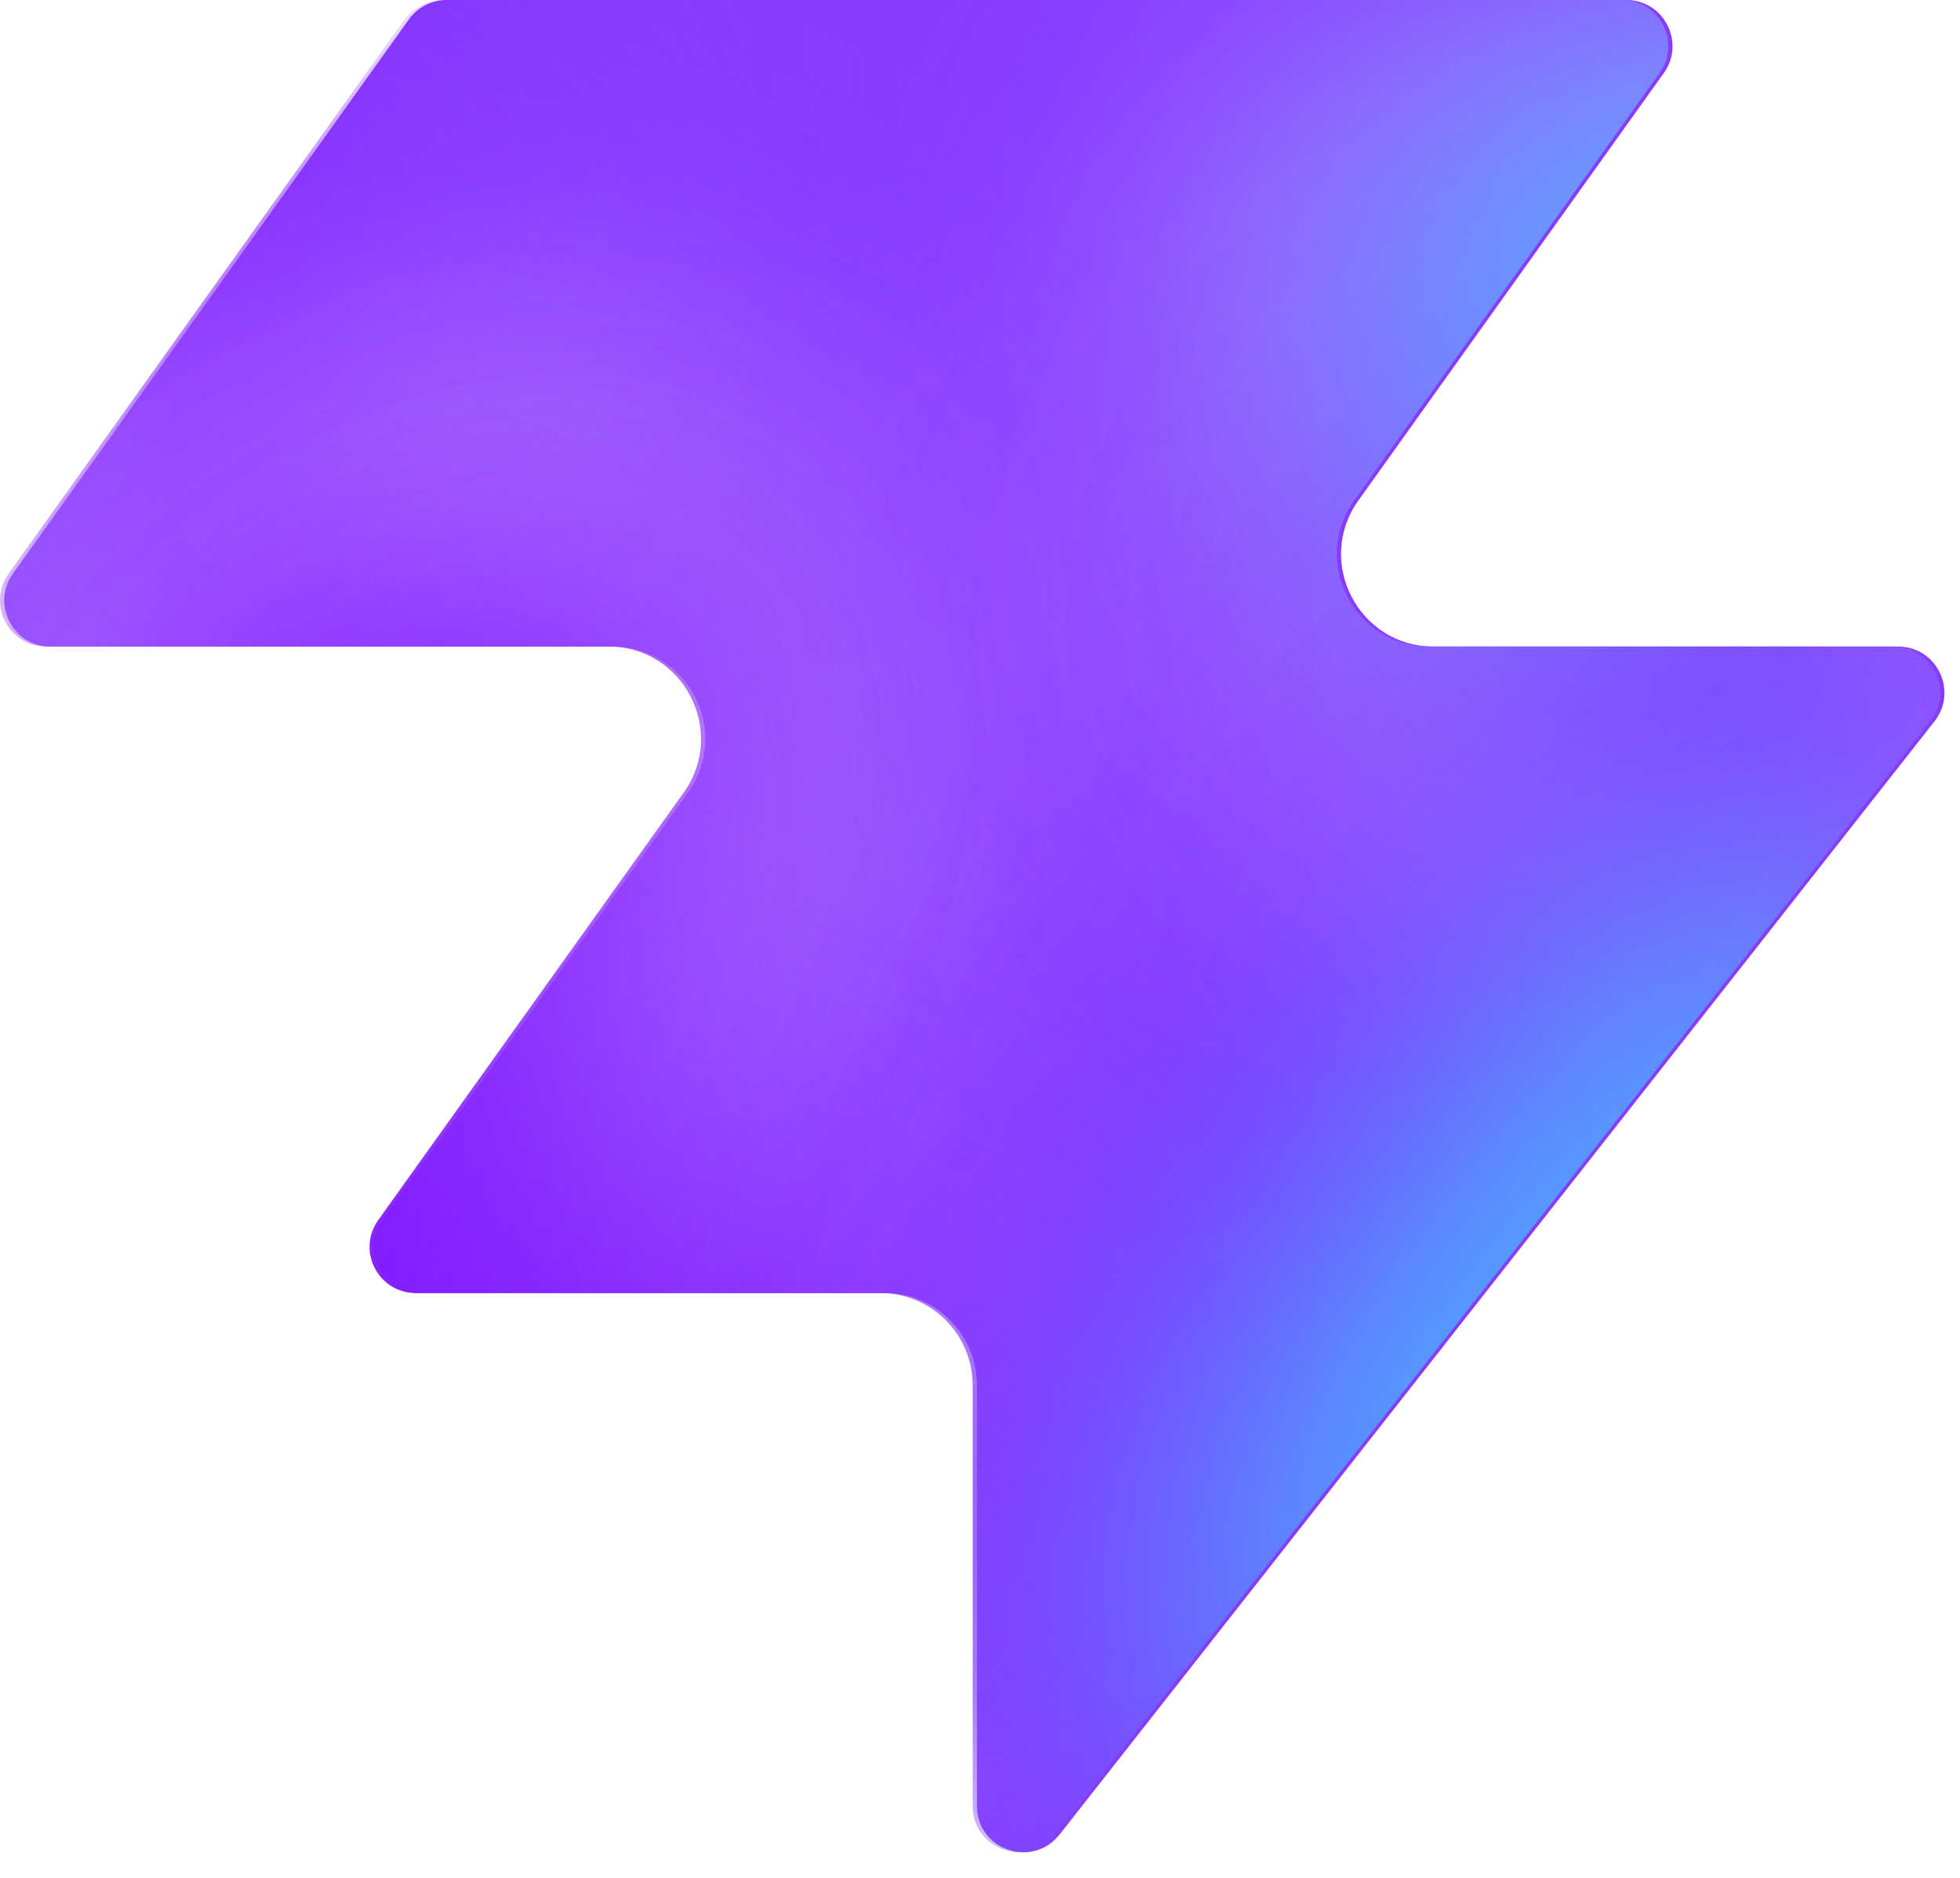
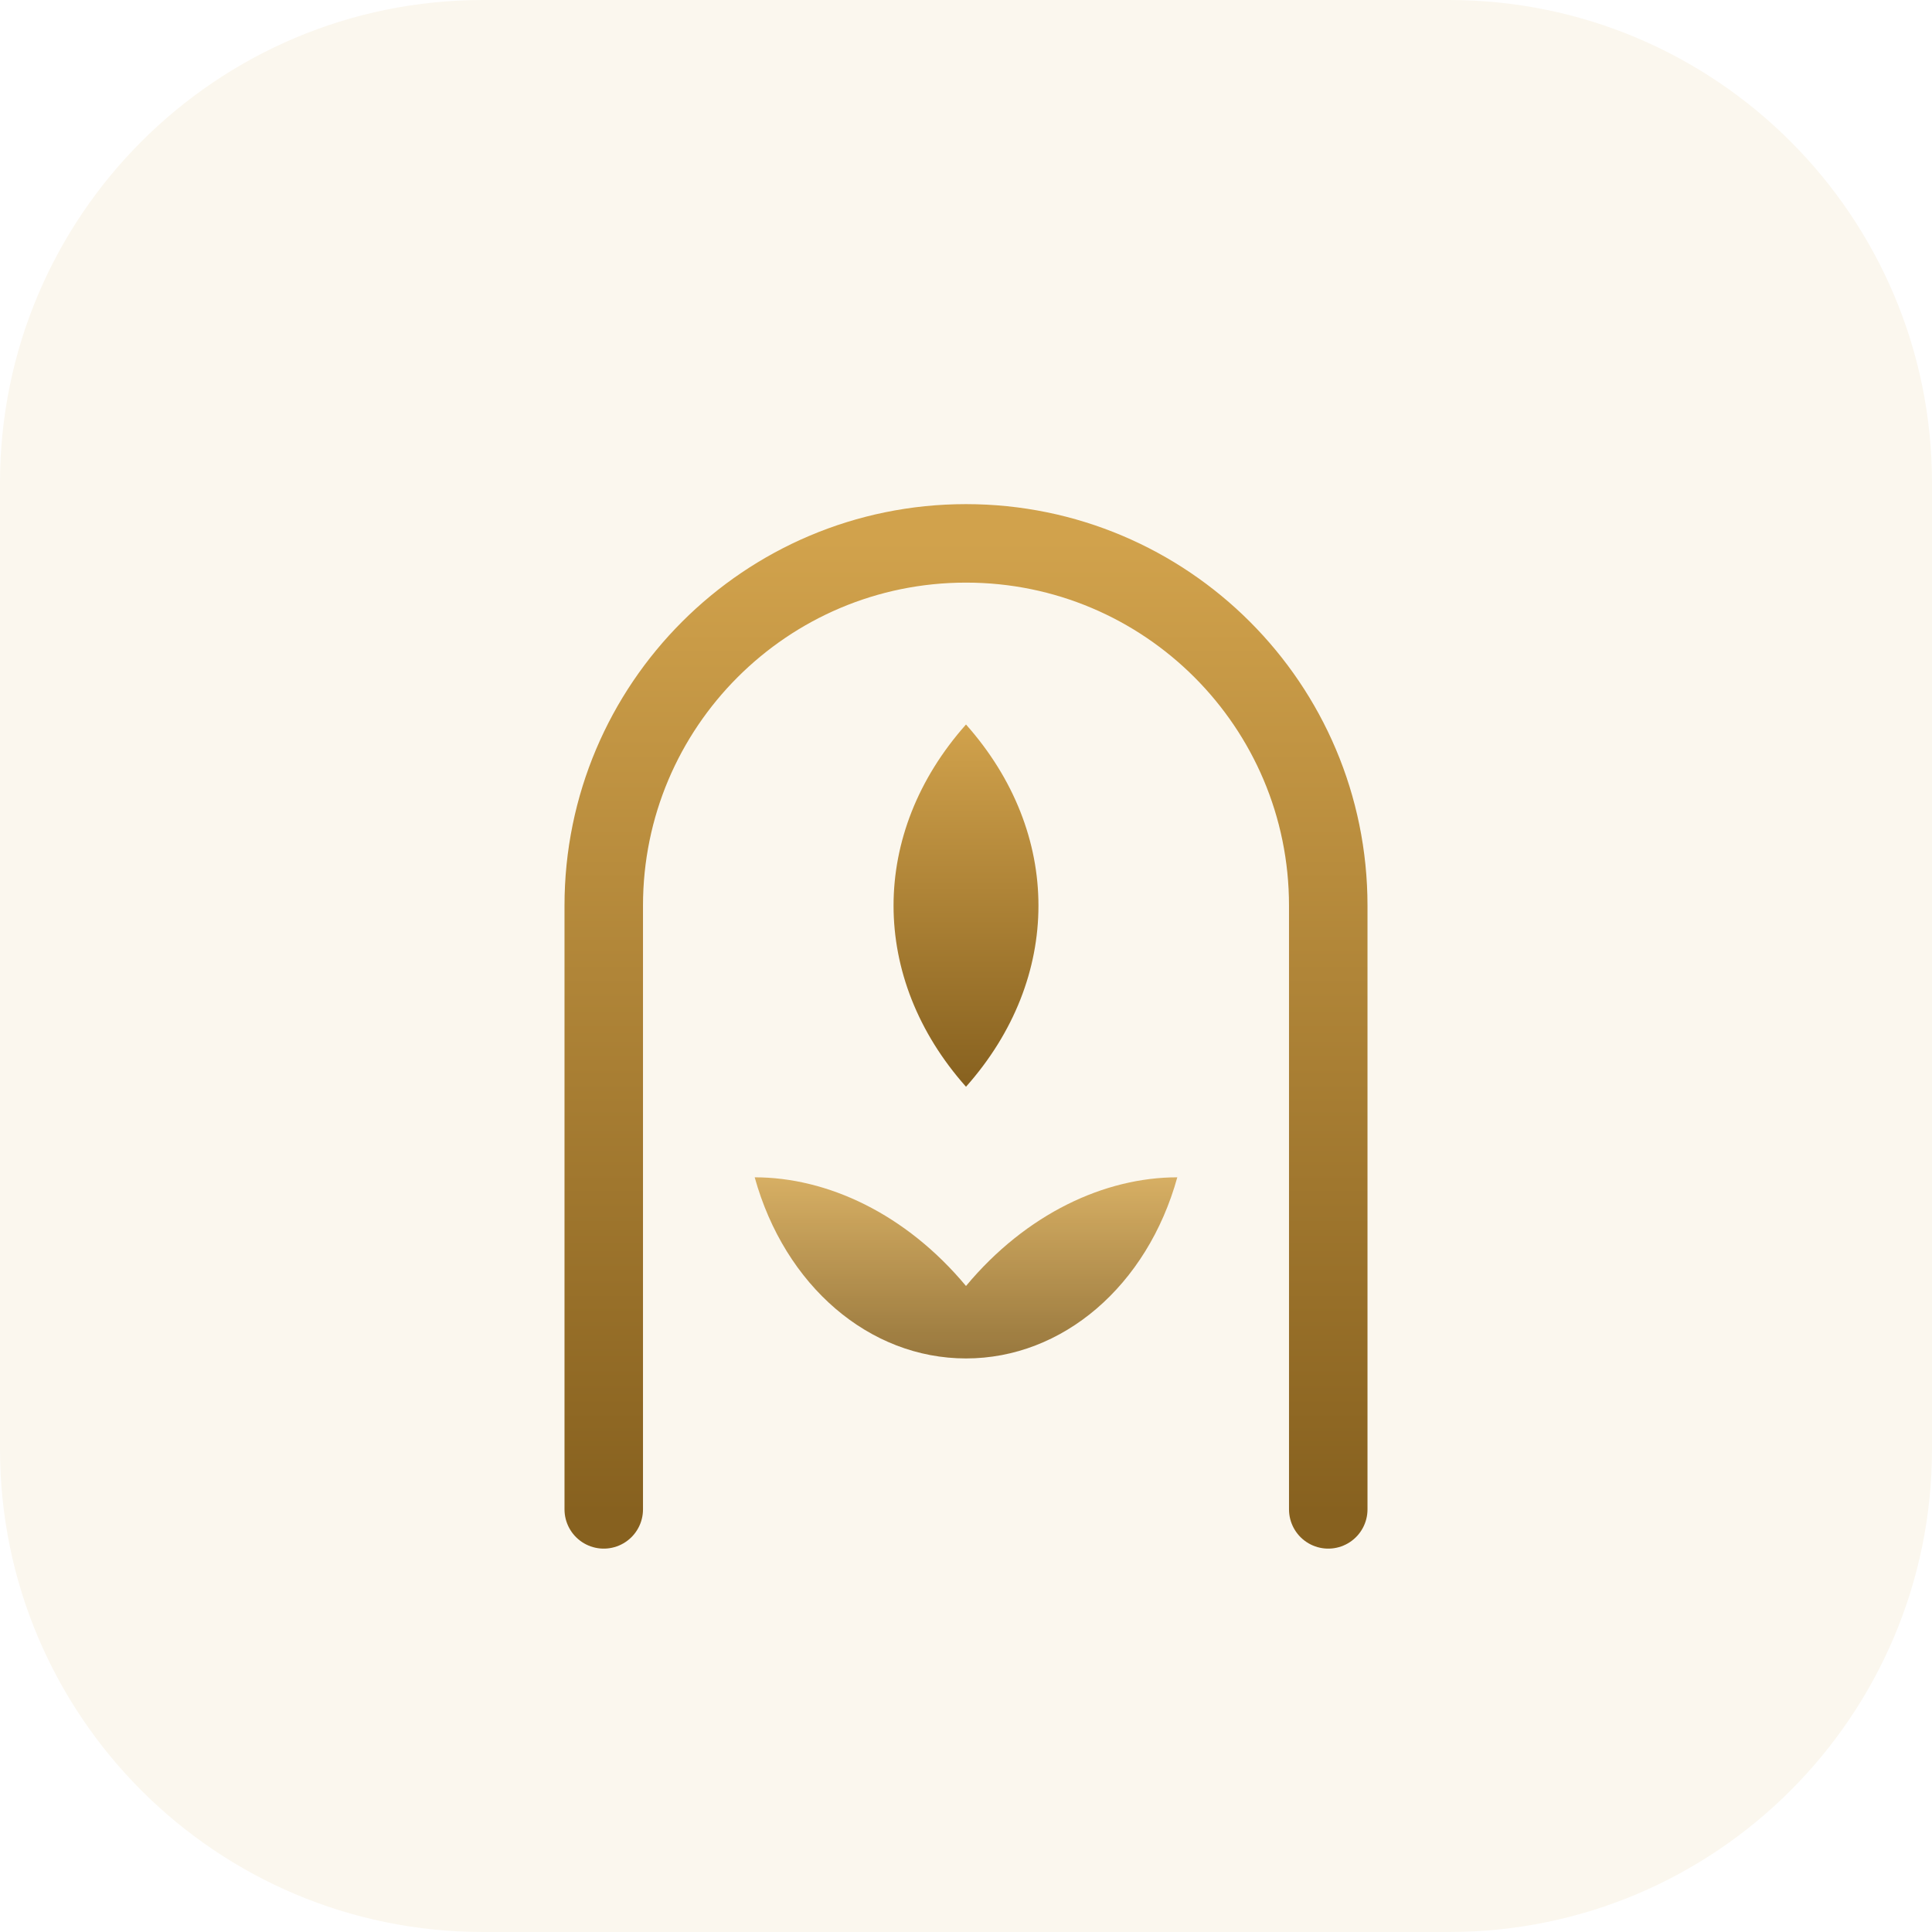
- <svg xmlns="http://www.w3.org/2000/svg" width="48" height="46" fill="none" viewBox="0 0 48 46">
-   <path fill="#863bff" d="M25.946 44.938c-.664.845-2.021.375-2.021-.698V33.937a2.26 2.26 0 0 0-2.262-2.262H10.287c-.92 0-1.456-1.04-.92-1.788l7.48-10.471c1.07-1.497 0-3.578-1.842-3.578H1.237c-.92 0-1.456-1.04-.92-1.788L10.013.474c.214-.297.556-.474.92-.474h28.894c.92 0 1.456 1.04.92 1.788l-7.48 10.471c-1.07 1.498 0 3.579 1.842 3.579h11.377c.943 0 1.473 1.088.89 1.83L25.947 44.94z" style="fill:#863bff;fill:color(display-p3 .525 .23 1);fill-opacity:1" />
-   <mask id="a" width="48" height="46" x="0" y="0" maskUnits="userSpaceOnUse" style="mask-type:alpha">
-     <path fill="#000" d="M25.842 44.938c-.664.844-2.021.375-2.021-.698V33.937a2.26 2.26 0 0 0-2.262-2.262H10.183c-.92 0-1.456-1.04-.92-1.788l7.48-10.471c1.07-1.498 0-3.579-1.842-3.579H1.133c-.92 0-1.456-1.04-.92-1.787L9.91.473c.214-.297.556-.474.92-.474h28.894c.92 0 1.456 1.04.92 1.788l-7.48 10.471c-1.07 1.498 0 3.578 1.842 3.578h11.377c.943 0 1.473 1.088.89 1.832L25.843 44.94z" style="fill:#000;fill-opacity:1" />
-   </mask>
-   <g mask="url(#a)">
-     <g filter="url(#b)">
-       <ellipse cx="5.508" cy="14.704" fill="#ede6ff" rx="5.508" ry="14.704" style="fill:#ede6ff;fill:color(display-p3 .927 .903 1);fill-opacity:1" transform="matrix(.00324 1 1 -.00324 -4.47 31.516)" />
-     </g>
-     <g filter="url(#c)">
-       <ellipse cx="10.399" cy="29.851" fill="#ede6ff" rx="10.399" ry="29.851" style="fill:#ede6ff;fill:color(display-p3 .927 .903 1);fill-opacity:1" transform="matrix(.00324 1 1 -.00324 -39.328 7.883)" />
-     </g>
-     <g filter="url(#d)">
-       <ellipse cx="5.508" cy="30.487" fill="#7e14ff" rx="5.508" ry="30.487" style="fill:#7e14ff;fill:color(display-p3 .492 .077 1);fill-opacity:1" transform="rotate(89.814 -25.913 -14.639)scale(1 -1)" />
-     </g>
-     <g filter="url(#e)">
-       <ellipse cx="5.508" cy="30.599" fill="#7e14ff" rx="5.508" ry="30.599" style="fill:#7e14ff;fill:color(display-p3 .492 .077 1);fill-opacity:1" transform="rotate(89.814 -32.644 -3.334)scale(1 -1)" />
-     </g>
-     <g filter="url(#f)">
-       <ellipse cx="5.508" cy="30.599" fill="#7e14ff" rx="5.508" ry="30.599" style="fill:#7e14ff;fill:color(display-p3 .492 .077 1);fill-opacity:1" transform="matrix(.00324 1 1 -.00324 -34.34 30.47)" />
-     </g>
-     <g filter="url(#g)">
-       <ellipse cx="14.072" cy="22.078" fill="#ede6ff" rx="14.072" ry="22.078" style="fill:#ede6ff;fill:color(display-p3 .927 .903 1);fill-opacity:1" transform="rotate(93.35 24.506 48.493)scale(-1 1)" />
-     </g>
-     <g filter="url(#h)">
-       <ellipse cx="3.47" cy="21.501" fill="#7e14ff" rx="3.47" ry="21.501" style="fill:#7e14ff;fill:color(display-p3 .492 .077 1);fill-opacity:1" transform="rotate(89.009 28.708 47.59)scale(-1 1)" />
-     </g>
-     <g filter="url(#i)">
-       <ellipse cx="3.47" cy="21.501" fill="#7e14ff" rx="3.47" ry="21.501" style="fill:#7e14ff;fill:color(display-p3 .492 .077 1);fill-opacity:1" transform="rotate(89.009 28.708 47.59)scale(-1 1)" />
-     </g>
-     <g filter="url(#j)">
-       <ellipse cx=".387" cy="8.972" fill="#7e14ff" rx="4.407" ry="29.108" style="fill:#7e14ff;fill:color(display-p3 .492 .077 1);fill-opacity:1" transform="rotate(39.51 .387 8.972)" />
-     </g>
-     <g filter="url(#k)">
-       <ellipse cx="47.523" cy="-6.092" fill="#7e14ff" rx="4.407" ry="29.108" style="fill:#7e14ff;fill:color(display-p3 .492 .077 1);fill-opacity:1" transform="rotate(37.892 47.523 -6.092)" />
-     </g>
-     <g filter="url(#l)">
-       <ellipse cx="41.412" cy="6.333" fill="#47bfff" rx="5.971" ry="9.665" style="fill:#47bfff;fill:color(display-p3 .28 .748 1);fill-opacity:1" transform="rotate(37.892 41.412 6.333)" />
-     </g>
-     <g filter="url(#m)">
-       <ellipse cx="-1.879" cy="38.332" fill="#7e14ff" rx="4.407" ry="29.108" style="fill:#7e14ff;fill:color(display-p3 .492 .077 1);fill-opacity:1" transform="rotate(37.892 -1.88 38.332)" />
-     </g>
-     <g filter="url(#n)">
-       <ellipse cx="-1.879" cy="38.332" fill="#7e14ff" rx="4.407" ry="29.108" style="fill:#7e14ff;fill:color(display-p3 .492 .077 1);fill-opacity:1" transform="rotate(37.892 -1.88 38.332)" />
-     </g>
-     <g filter="url(#o)">
-       <ellipse cx="35.651" cy="29.907" fill="#7e14ff" rx="4.407" ry="29.108" style="fill:#7e14ff;fill:color(display-p3 .492 .077 1);fill-opacity:1" transform="rotate(37.892 35.651 29.907)" />
-     </g>
-     <g filter="url(#p)">
-       <ellipse cx="38.418" cy="32.4" fill="#47bfff" rx="5.971" ry="15.297" style="fill:#47bfff;fill:color(display-p3 .28 .748 1);fill-opacity:1" transform="rotate(37.892 38.418 32.4)" />
-     </g>
-   </g>
+ <svg xmlns="http://www.w3.org/2000/svg" viewBox="0 0 64 64">
  <defs>
-     <filter id="b" width="60.045" height="41.654" x="-19.77" y="16.149" color-interpolation-filters="sRGB" filterUnits="userSpaceOnUse">
-       <feFlood flood-opacity="0" result="BackgroundImageFix" />
-       <feBlend in="SourceGraphic" in2="BackgroundImageFix" result="shape" />
-       <feGaussianBlur result="effect1_foregroundBlur_2002_17158" stdDeviation="7.659" />
-     </filter>
-     <filter id="c" width="90.34" height="51.437" x="-54.613" y="-7.533" color-interpolation-filters="sRGB" filterUnits="userSpaceOnUse">
-       <feFlood flood-opacity="0" result="BackgroundImageFix" />
-       <feBlend in="SourceGraphic" in2="BackgroundImageFix" result="shape" />
-       <feGaussianBlur result="effect1_foregroundBlur_2002_17158" stdDeviation="7.659" />
-     </filter>
-     <filter id="d" width="79.355" height="29.4" x="-49.64" y="2.03" color-interpolation-filters="sRGB" filterUnits="userSpaceOnUse">
-       <feFlood flood-opacity="0" result="BackgroundImageFix" />
-       <feBlend in="SourceGraphic" in2="BackgroundImageFix" result="shape" />
-       <feGaussianBlur result="effect1_foregroundBlur_2002_17158" stdDeviation="4.596" />
-     </filter>
-     <filter id="e" width="79.579" height="29.4" x="-45.045" y="20.029" color-interpolation-filters="sRGB" filterUnits="userSpaceOnUse">
-       <feFlood flood-opacity="0" result="BackgroundImageFix" />
-       <feBlend in="SourceGraphic" in2="BackgroundImageFix" result="shape" />
-       <feGaussianBlur result="effect1_foregroundBlur_2002_17158" stdDeviation="4.596" />
-     </filter>
-     <filter id="f" width="79.579" height="29.4" x="-43.513" y="21.178" color-interpolation-filters="sRGB" filterUnits="userSpaceOnUse">
-       <feFlood flood-opacity="0" result="BackgroundImageFix" />
-       <feBlend in="SourceGraphic" in2="BackgroundImageFix" result="shape" />
-       <feGaussianBlur result="effect1_foregroundBlur_2002_17158" stdDeviation="4.596" />
-     </filter>
-     <filter id="g" width="74.749" height="58.852" x="15.756" y="-17.901" color-interpolation-filters="sRGB" filterUnits="userSpaceOnUse">
-       <feFlood flood-opacity="0" result="BackgroundImageFix" />
-       <feBlend in="SourceGraphic" in2="BackgroundImageFix" result="shape" />
-       <feGaussianBlur result="effect1_foregroundBlur_2002_17158" stdDeviation="7.659" />
-     </filter>
-     <filter id="h" width="61.377" height="25.362" x="23.548" y="2.284" color-interpolation-filters="sRGB" filterUnits="userSpaceOnUse">
-       <feFlood flood-opacity="0" result="BackgroundImageFix" />
-       <feBlend in="SourceGraphic" in2="BackgroundImageFix" result="shape" />
-       <feGaussianBlur result="effect1_foregroundBlur_2002_17158" stdDeviation="4.596" />
-     </filter>
-     <filter id="i" width="61.377" height="25.362" x="23.548" y="2.284" color-interpolation-filters="sRGB" filterUnits="userSpaceOnUse">
-       <feFlood flood-opacity="0" result="BackgroundImageFix" />
-       <feBlend in="SourceGraphic" in2="BackgroundImageFix" result="shape" />
-       <feGaussianBlur result="effect1_foregroundBlur_2002_17158" stdDeviation="4.596" />
-     </filter>
-     <filter id="j" width="56.045" height="63.649" x="-27.636" y="-22.853" color-interpolation-filters="sRGB" filterUnits="userSpaceOnUse">
-       <feFlood flood-opacity="0" result="BackgroundImageFix" />
-       <feBlend in="SourceGraphic" in2="BackgroundImageFix" result="shape" />
-       <feGaussianBlur result="effect1_foregroundBlur_2002_17158" stdDeviation="4.596" />
-     </filter>
-     <filter id="k" width="54.814" height="64.646" x="20.116" y="-38.415" color-interpolation-filters="sRGB" filterUnits="userSpaceOnUse">
-       <feFlood flood-opacity="0" result="BackgroundImageFix" />
-       <feBlend in="SourceGraphic" in2="BackgroundImageFix" result="shape" />
-       <feGaussianBlur result="effect1_foregroundBlur_2002_17158" stdDeviation="4.596" />
-     </filter>
-     <filter id="l" width="33.541" height="35.313" x="24.641" y="-11.323" color-interpolation-filters="sRGB" filterUnits="userSpaceOnUse">
-       <feFlood flood-opacity="0" result="BackgroundImageFix" />
-       <feBlend in="SourceGraphic" in2="BackgroundImageFix" result="shape" />
-       <feGaussianBlur result="effect1_foregroundBlur_2002_17158" stdDeviation="4.596" />
-     </filter>
-     <filter id="m" width="54.814" height="64.646" x="-29.286" y="6.009" color-interpolation-filters="sRGB" filterUnits="userSpaceOnUse">
-       <feFlood flood-opacity="0" result="BackgroundImageFix" />
-       <feBlend in="SourceGraphic" in2="BackgroundImageFix" result="shape" />
-       <feGaussianBlur result="effect1_foregroundBlur_2002_17158" stdDeviation="4.596" />
-     </filter>
-     <filter id="n" width="54.814" height="64.646" x="-29.286" y="6.009" color-interpolation-filters="sRGB" filterUnits="userSpaceOnUse">
-       <feFlood flood-opacity="0" result="BackgroundImageFix" />
-       <feBlend in="SourceGraphic" in2="BackgroundImageFix" result="shape" />
-       <feGaussianBlur result="effect1_foregroundBlur_2002_17158" stdDeviation="4.596" />
-     </filter>
-     <filter id="o" width="54.814" height="64.646" x="8.244" y="-2.416" color-interpolation-filters="sRGB" filterUnits="userSpaceOnUse">
-       <feFlood flood-opacity="0" result="BackgroundImageFix" />
-       <feBlend in="SourceGraphic" in2="BackgroundImageFix" result="shape" />
-       <feGaussianBlur result="effect1_foregroundBlur_2002_17158" stdDeviation="4.596" />
-     </filter>
-     <filter id="p" width="39.409" height="43.623" x="18.713" y="10.588" color-interpolation-filters="sRGB" filterUnits="userSpaceOnUse">
-       <feFlood flood-opacity="0" result="BackgroundImageFix" />
-       <feBlend in="SourceGraphic" in2="BackgroundImageFix" result="shape" />
-       <feGaussianBlur result="effect1_foregroundBlur_2002_17158" stdDeviation="4.596" />
-     </filter>
+     <linearGradient id="g" x1="0" y1="0" x2="0" y2="1">
+       <stop offset="0" stop-color="#d1a24c" />
+       <stop offset="1" stop-color="#87611f" />
+     </linearGradient>
  </defs>
+   <rect width="64" height="64" rx="16" fill="#fbf7ee" />
+   <path d="M20 50V30a12 12 0 0 1 24 0v20" fill="none" stroke="url(#g)" stroke-width="2.6" stroke-linecap="round" />
+   <path d="M32 24c-3.2 3.6-3.2 8.4 0 12 3.2-3.6 3.2-8.4 0-12z" fill="url(#g)" />
+   <path d="M25 39c2.4 0 5 1.2 7 3.6 2-2.4 4.6-3.6 7-3.6-1 3.6-3.8 6-7 6s-6-2.4-7-6z" fill="url(#g)" opacity=".85" />
+   <path d="M16 50h32" stroke="url(#g)" stroke-width="2.6" stroke-linecap="round" />
</svg>
